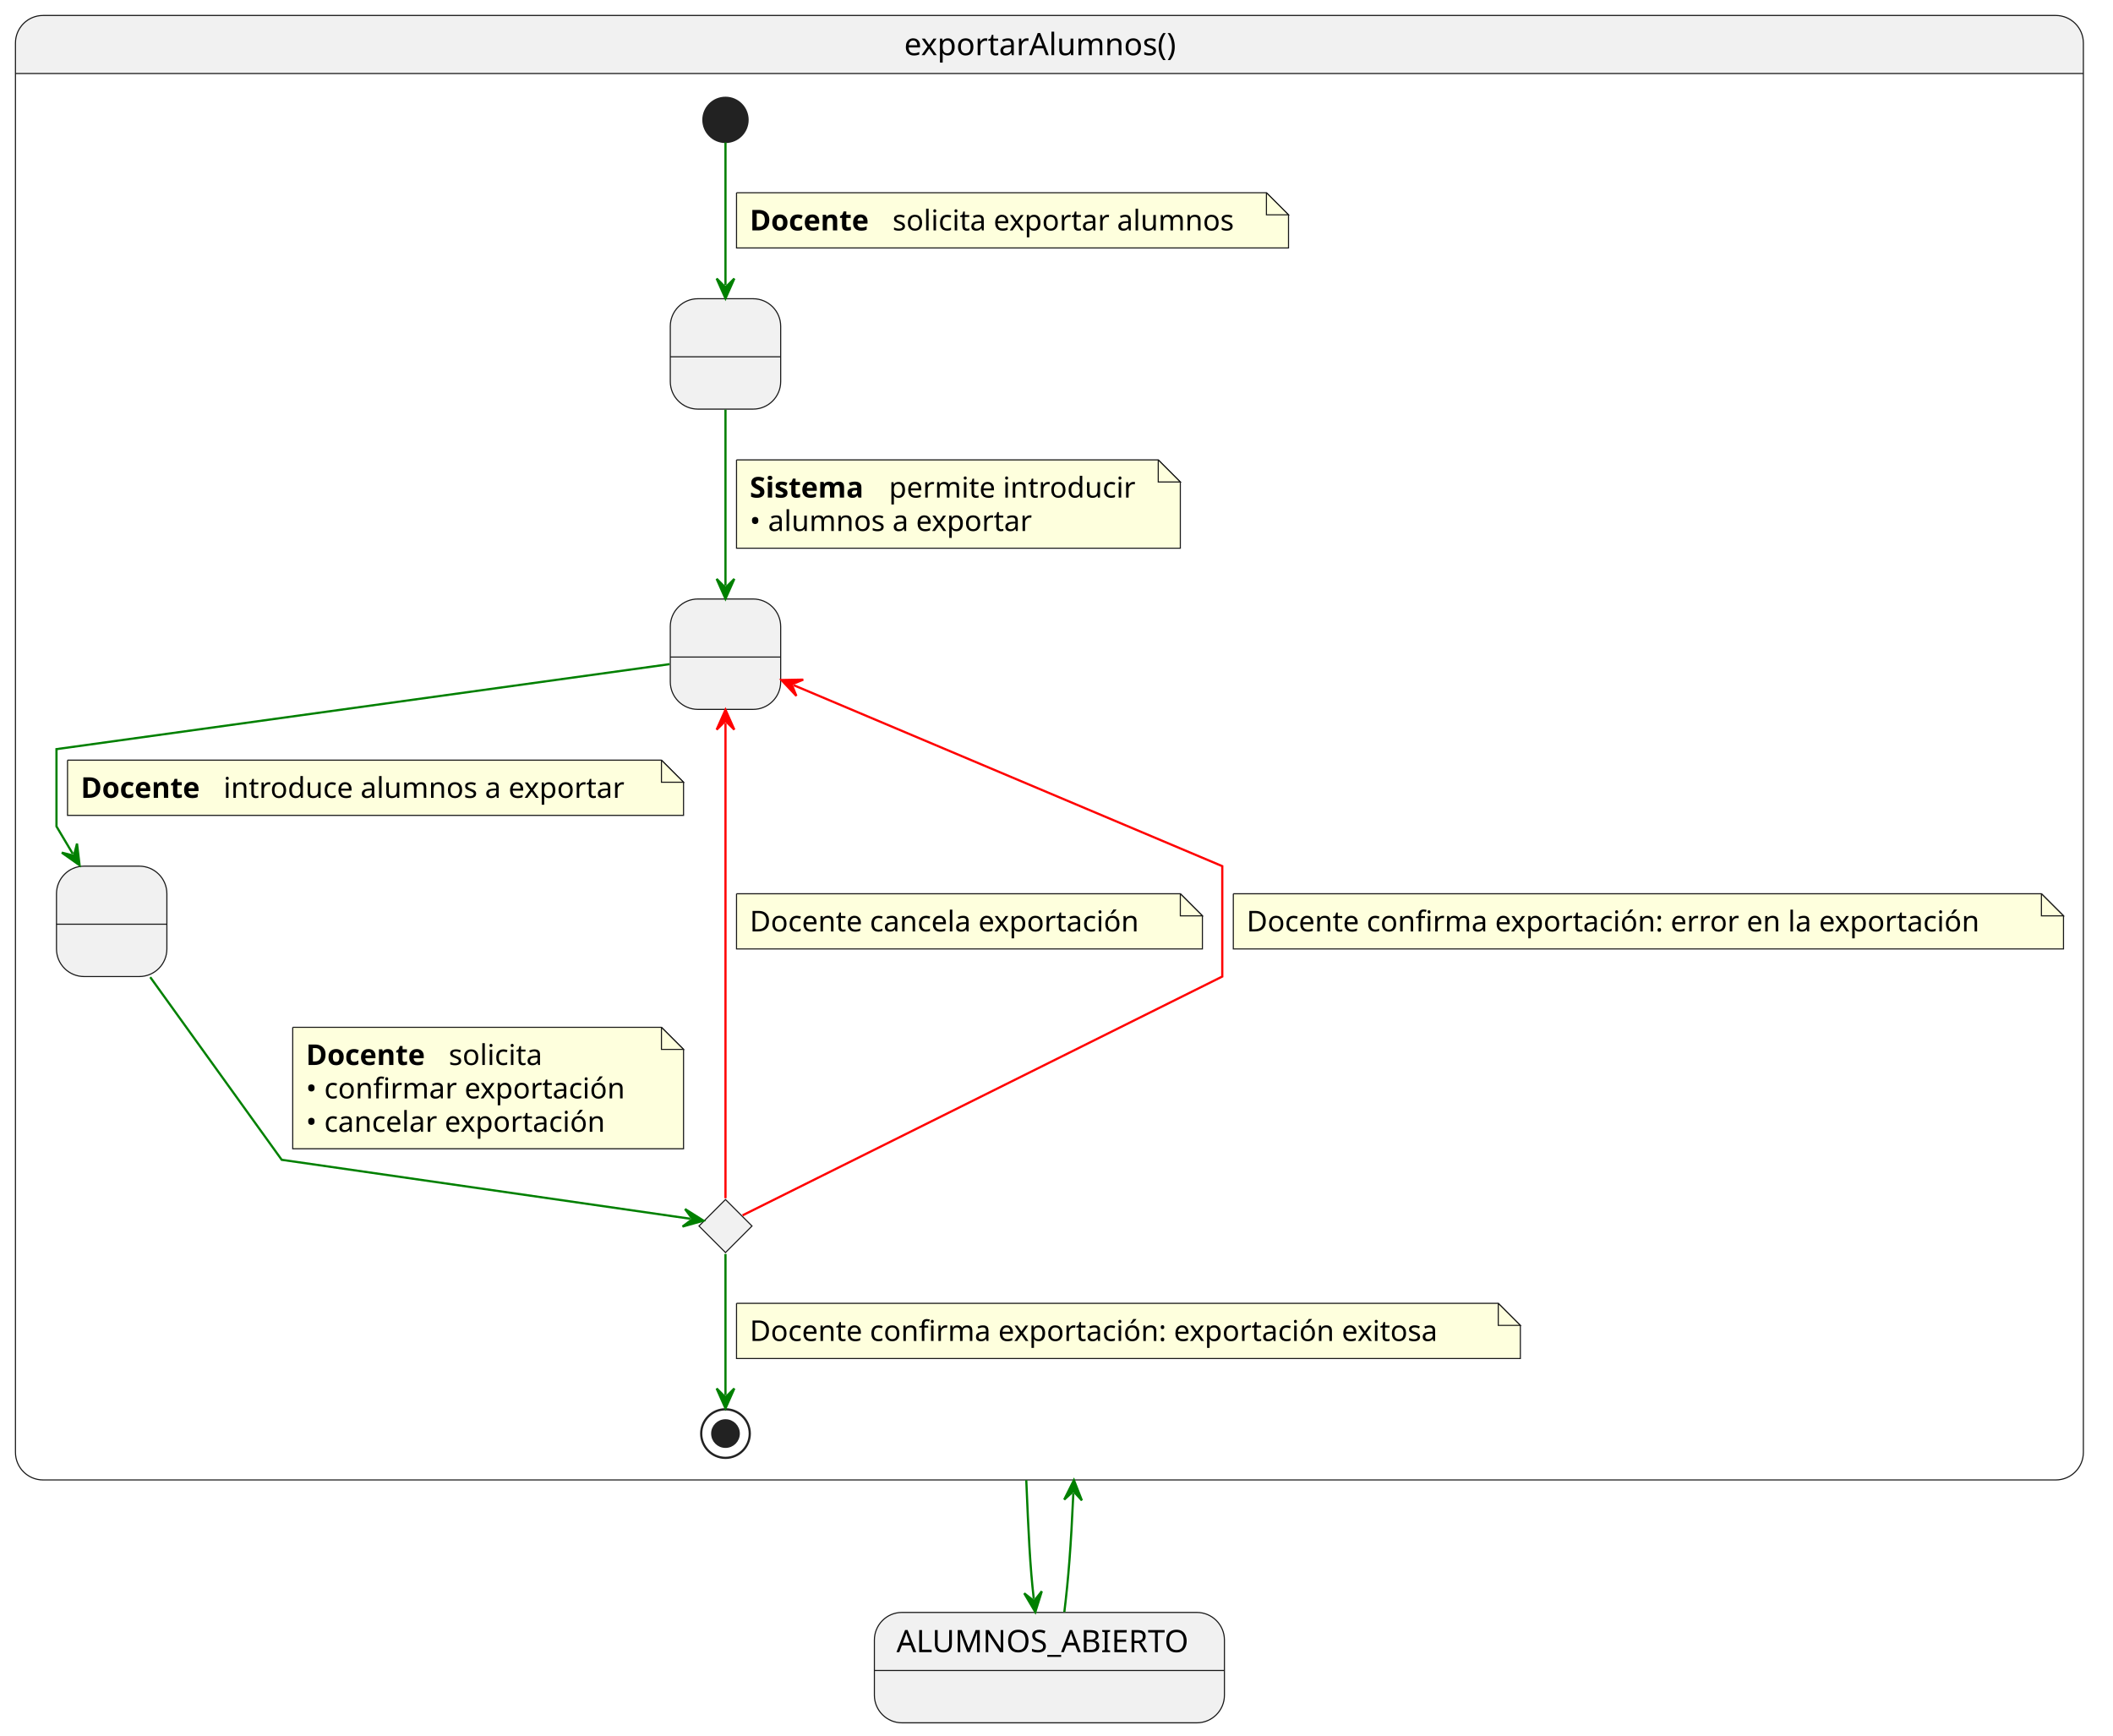
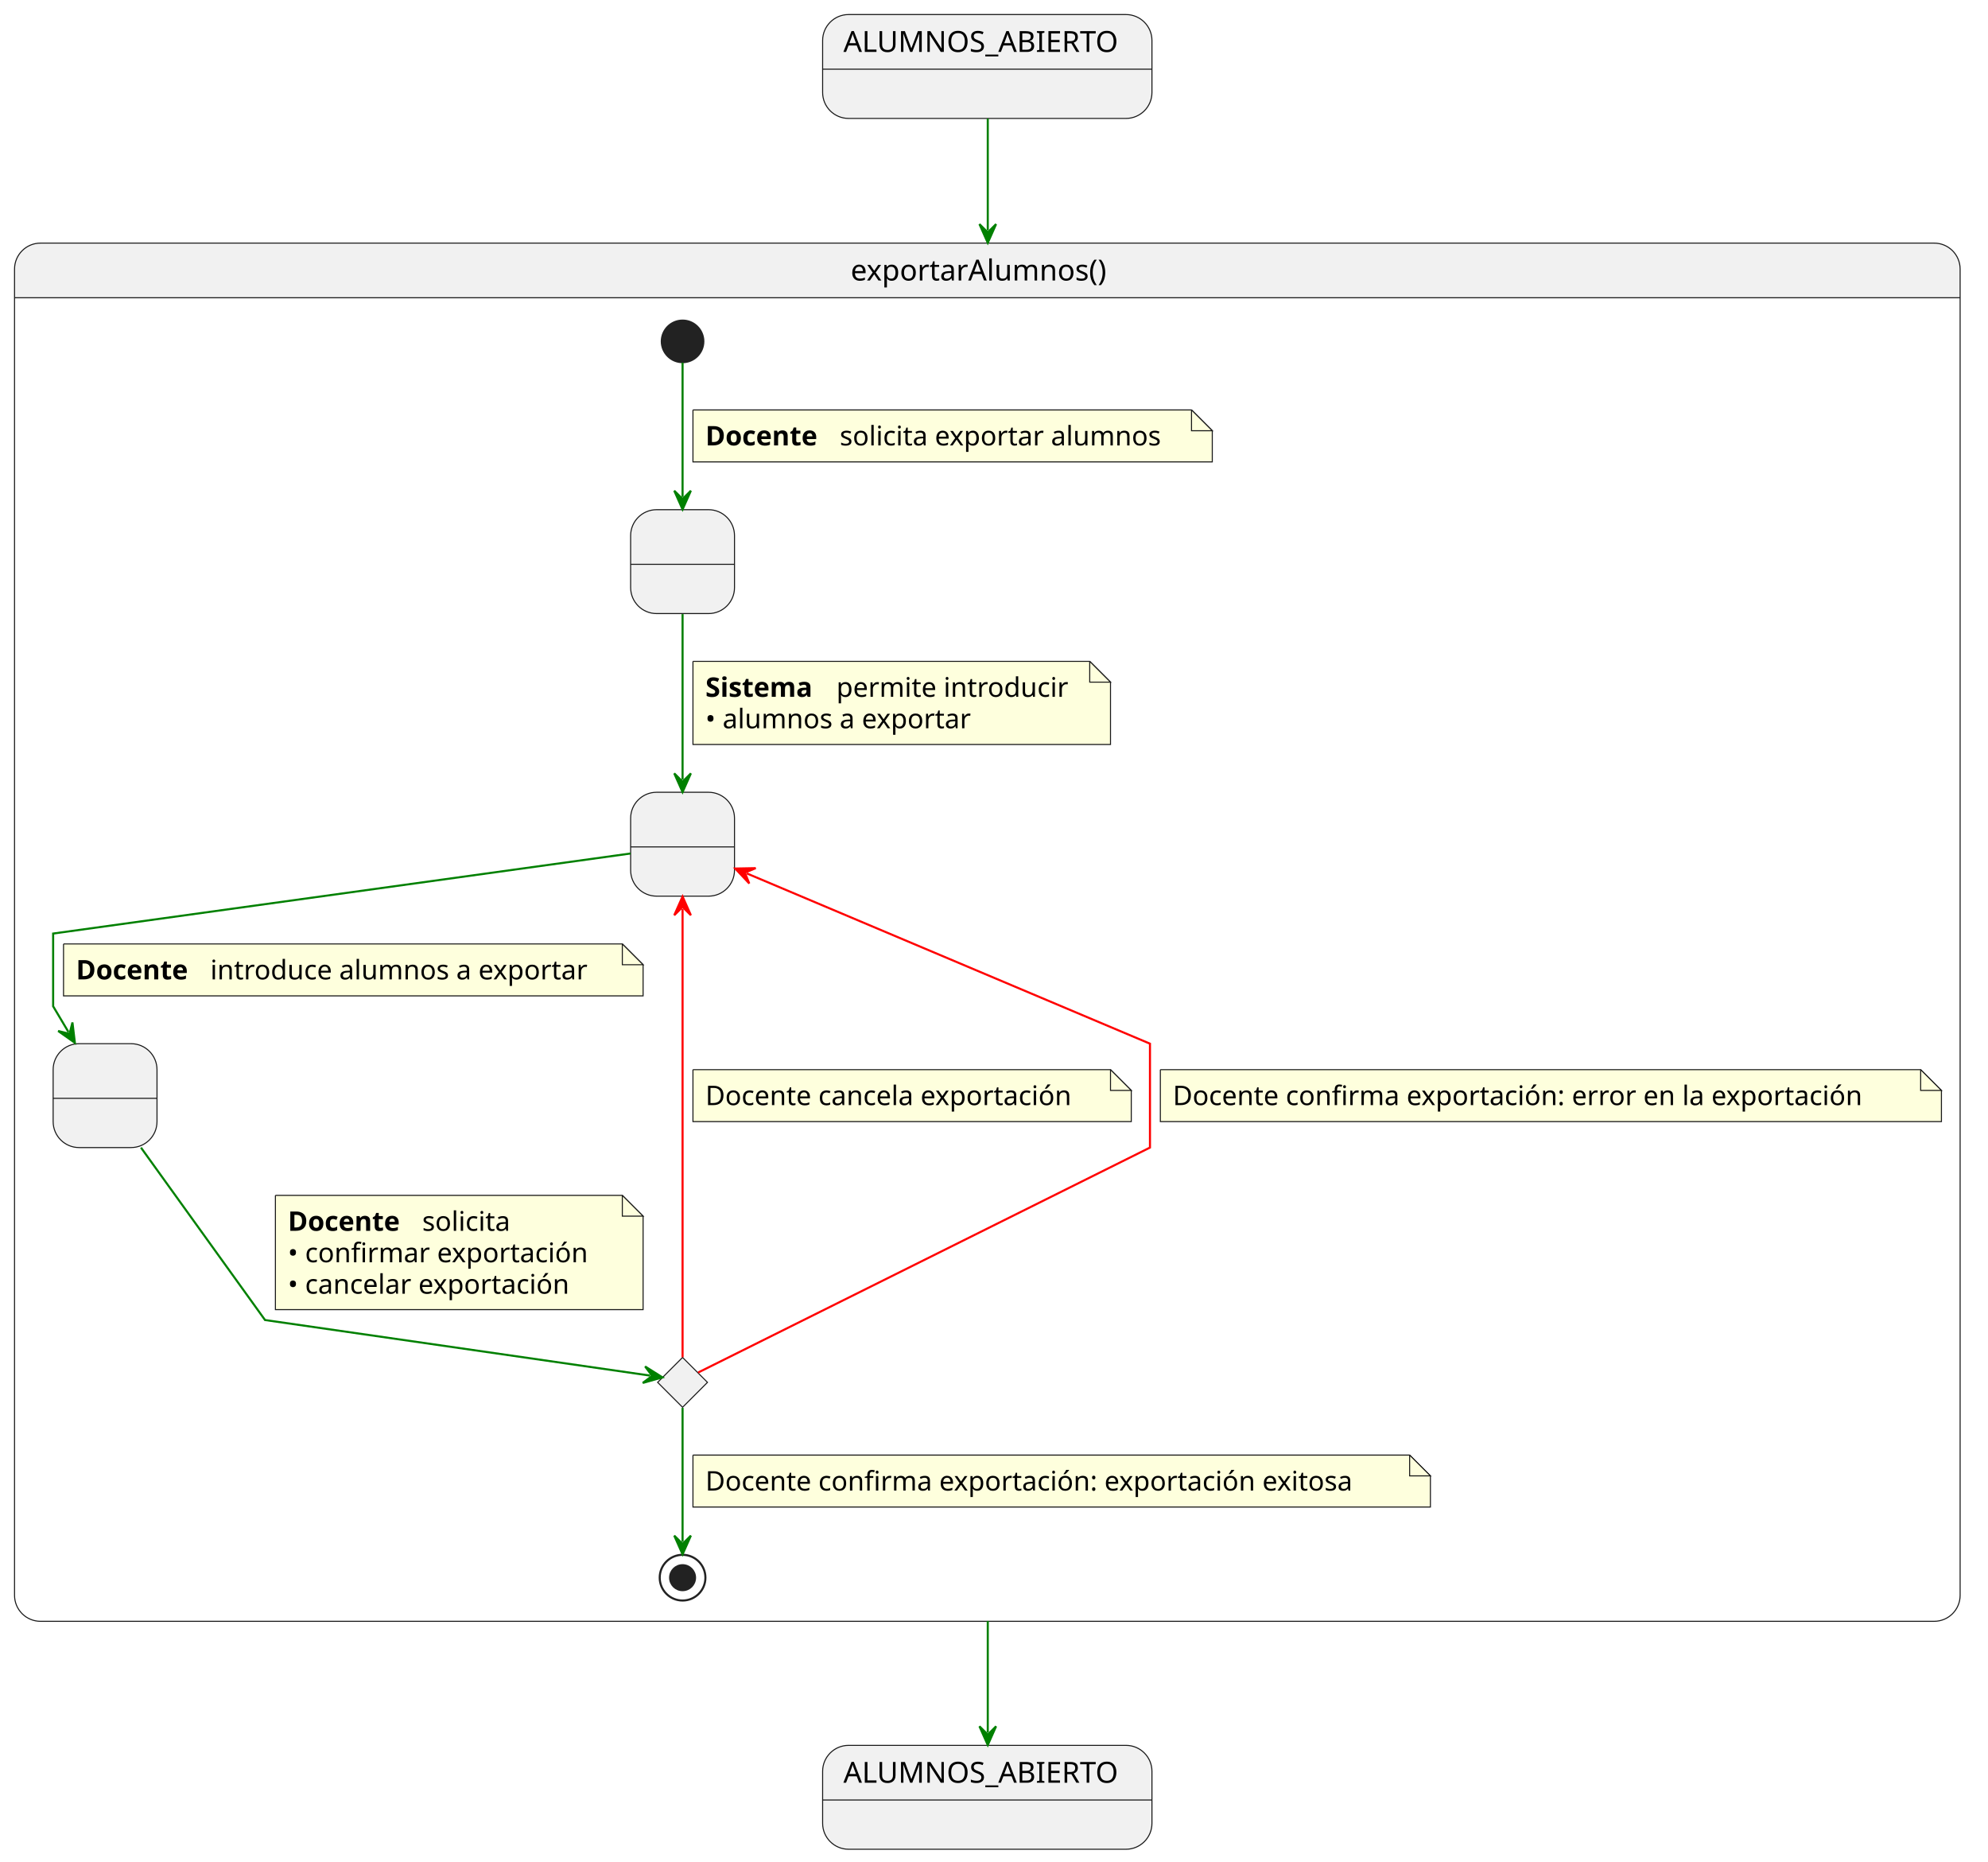
- <svg xmlns="http://www.w3.org/2000/svg" contentStyleType="text/css" data-diagram-type="STATE" height="786px" preserveAspectRatio="none" style="width:957px;height:786px;background:#FFFFFF;" version="1.1" viewBox="0 0 957 786" width="957px" zoomAndPan="magnify">
+ <svg xmlns="http://www.w3.org/2000/svg" contentStyleType="text/css" data-diagram-type="STATE" height="896px" preserveAspectRatio="none" style="width:957px;height:896px;background:#FFFFFF;" version="1.1" viewBox="0 0 957 896" width="957px" zoomAndPan="magnify">
  <defs />
  <g>
-     <path d="M19.5,7 L931.081,7 A12.5,12.5 0 0 1 943.581,19.5 L943.581,33.297 L7,33.297 L7,19.5 A12.5,12.5 0 0 1 19.5,7" fill="#F1F1F1" />
-     <rect fill="none" height="663.297" rx="12.5" ry="12.5" style="stroke:#181818;stroke-width:0.5;" width="936.581" x="7" y="7" />
-     <line style="stroke:#181818;stroke-width:0.5;" x1="7" x2="943.581" y1="33.297" y2="33.297" />
-     <text fill="#000000" font-family="sans-serif" font-size="14" lengthAdjust="spacing" textLength="131.565" x="409.508" y="24.995">exportarAlumnos()</text>
+     <g id="ALUMNOS_ABIERTO2">
+       <rect fill="#F1F1F1" height="50" rx="12.5" ry="12.5" style="stroke:#181818;stroke-width:0.5;" width="158.537" x="396" y="840" />
+       <line style="stroke:#181818;stroke-width:0.5;" x1="396" x2="554.537" y1="866.297" y2="866.297" />
+       <text fill="#000000" font-family="sans-serif" font-size="14" lengthAdjust="spacing" textLength="138.537" x="406" y="857.995">ALUMNOS_ABIERTO</text>
+     </g>
+     <path d="M19.5,117 L931.081,117 A12.5,12.5 0 0 1 943.581,129.5 L943.581,143.297 L7,143.297 L7,129.5 A12.5,12.5 0 0 1 19.5,117" fill="#F1F1F1" />
+     <rect fill="none" height="663.297" rx="12.5" ry="12.5" style="stroke:#181818;stroke-width:0.5;" width="936.581" x="7" y="117" />
+     <line style="stroke:#181818;stroke-width:0.5;" x1="7" x2="943.581" y1="143.297" y2="143.297" />
+     <text fill="#000000" font-family="sans-serif" font-size="14" lengthAdjust="spacing" textLength="131.565" x="409.508" y="134.995">exportarAlumnos()</text>
    <g id="exportarAlumnos.RequiringExport">
-       <rect fill="#F1F1F1" height="50" rx="12.5" ry="12.5" style="stroke:#181818;stroke-width:0.5;" width="50" x="303.58" y="135.297" />
-       <line style="stroke:#181818;stroke-width:0.5;" x1="303.58" x2="353.58" y1="161.594" y2="161.594" />
-       <text fill="#000000" font-family="sans-serif" font-size="14" lengthAdjust="spacing" textLength="4.45" x="326.355" y="153.292"> </text>
+       <rect fill="#F1F1F1" height="50" rx="12.5" ry="12.5" style="stroke:#181818;stroke-width:0.5;" width="50" x="303.58" y="245.297" />
+       <line style="stroke:#181818;stroke-width:0.5;" x1="303.58" x2="353.58" y1="271.594" y2="271.594" />
+       <text fill="#000000" font-family="sans-serif" font-size="14" lengthAdjust="spacing" textLength="4.45" x="326.355" y="263.292"> </text>
    </g>
    <g id="exportarAlumnos.ProvidingAlumnos">
-       <rect fill="#F1F1F1" height="50" rx="12.5" ry="12.5" style="stroke:#181818;stroke-width:0.5;" width="50" x="303.58" y="271.297" />
-       <line style="stroke:#181818;stroke-width:0.5;" x1="303.58" x2="353.58" y1="297.594" y2="297.594" />
-       <text fill="#000000" font-family="sans-serif" font-size="14" lengthAdjust="spacing" textLength="4.45" x="326.355" y="289.292"> </text>
+       <rect fill="#F1F1F1" height="50" rx="12.5" ry="12.5" style="stroke:#181818;stroke-width:0.5;" width="50" x="303.58" y="381.297" />
+       <line style="stroke:#181818;stroke-width:0.5;" x1="303.58" x2="353.58" y1="407.594" y2="407.594" />
+       <text fill="#000000" font-family="sans-serif" font-size="14" lengthAdjust="spacing" textLength="4.45" x="326.355" y="399.292"> </text>
    </g>
    <g id="exportarAlumnos.ProvidingConfirmation">
-       <rect fill="#F1F1F1" height="50" rx="12.5" ry="12.5" style="stroke:#181818;stroke-width:0.5;" width="50" x="25.581" y="392.297" />
-       <line style="stroke:#181818;stroke-width:0.5;" x1="25.581" x2="75.581" y1="418.594" y2="418.594" />
-       <text fill="#000000" font-family="sans-serif" font-size="14" lengthAdjust="spacing" textLength="4.45" x="48.355" y="410.292"> </text>
+       <rect fill="#F1F1F1" height="50" rx="12.5" ry="12.5" style="stroke:#181818;stroke-width:0.5;" width="50" x="25.581" y="502.297" />
+       <line style="stroke:#181818;stroke-width:0.5;" x1="25.581" x2="75.581" y1="528.594" y2="528.594" />
+       <text fill="#000000" font-family="sans-serif" font-size="14" lengthAdjust="spacing" textLength="4.45" x="48.355" y="520.292"> </text>
    </g>
-     <g class="entity" data-entity="c" data-uid="ent0006" id="entity_c">
-       <polygon fill="#F1F1F1" points="328.58,543.297,340.58,555.297,328.58,567.297,316.58,555.297,328.58,543.297" style="stroke:#181818;stroke-width:0.5;" />
+     <g class="entity" data-entity="c" data-uid="ent0007" id="entity_c">
+       <polygon fill="#F1F1F1" points="328.58,653.297,340.58,665.297,328.58,677.297,316.58,665.297,328.58,653.297" style="stroke:#181818;stroke-width:0.5;" />
    </g>
-     <ellipse cx="328.58" cy="54.297" fill="#222222" rx="10" ry="10" style="stroke:#222222;stroke-width:1;" />
-     <ellipse cx="328.58" cy="649.297" fill="none" rx="11" ry="11" style="stroke:#222222;stroke-width:1;" />
-     <ellipse cx="328.58" cy="649.297" fill="#222222" rx="6" ry="6" style="stroke:#222222;stroke-width:1;" />
-     <g class="link" data-entity-1=".start.exportarAlumnos" data-entity-2="RequiringExport" data-source-line="10" data-uid="lnk3" id="link_.start.exportarAlumnos_RequiringExport">
-       <path d="M328.58,64.527 C328.58,80.237 328.58,106.657 328.58,129.167" fill="none" id="*start*exportarAlumnos-to-RequiringExport" style="stroke:#008000;stroke-width:1;" />
-       <polygon fill="#008000" points="328.58,135.167,332.58,126.167,328.58,130.167,324.58,126.167,328.58,135.167" style="stroke:#008000;stroke-width:1;" />
-       <path d="M333.58,87.297 L333.58,112.297 L583.581,112.297 L583.581,97.297 L573.581,87.297 L333.58,87.297" fill="#FEFFDD" style="stroke:#181818;stroke-width:0.5;" />
-       <path d="M573.581,87.297 L573.581,97.297 L583.581,97.297 L573.581,87.297" fill="#FEFFDD" style="stroke:#181818;stroke-width:0.5;" />
-       <text fill="#000000" font-family="sans-serif" font-size="13" font-weight="bold" lengthAdjust="spacing" textLength="60.531" x="339.58" y="104.364">Docente</text>
-       <text fill="#000000" font-family="sans-serif" font-size="13" lengthAdjust="spacing" textLength="165.134" x="404.244" y="104.364">solicita exportar alumnos</text>
+     <ellipse cx="328.58" cy="164.297" fill="#222222" rx="10" ry="10" style="stroke:#222222;stroke-width:1;" />
+     <ellipse cx="328.58" cy="759.297" fill="none" rx="11" ry="11" style="stroke:#222222;stroke-width:1;" />
+     <ellipse cx="328.58" cy="759.297" fill="#222222" rx="6" ry="6" style="stroke:#222222;stroke-width:1;" />
+     <g class="link" data-entity-1=".start.exportarAlumnos" data-entity-2="RequiringExport" data-source-line="12" data-uid="lnk3" id="link_.start.exportarAlumnos_RequiringExport">
+       <path d="M328.58,174.527 C328.58,190.237 328.58,216.657 328.58,239.167" fill="none" id="*start*exportarAlumnos-to-RequiringExport" style="stroke:#008000;stroke-width:1;" />
+       <polygon fill="#008000" points="328.58,245.167,332.58,236.167,328.58,240.167,324.58,236.167,328.58,245.167" style="stroke:#008000;stroke-width:1;" />
+       <path d="M333.58,197.297 L333.58,222.297 L583.581,222.297 L583.581,207.297 L573.581,197.297 L333.58,197.297" fill="#FEFFDD" style="stroke:#181818;stroke-width:0.5;" />
+       <path d="M573.581,197.297 L573.581,207.297 L583.581,207.297 L573.581,197.297" fill="#FEFFDD" style="stroke:#181818;stroke-width:0.5;" />
+       <text fill="#000000" font-family="sans-serif" font-size="13" font-weight="bold" lengthAdjust="spacing" textLength="60.531" x="339.58" y="214.364">Docente</text>
+       <text fill="#000000" font-family="sans-serif" font-size="13" lengthAdjust="spacing" textLength="165.134" x="404.244" y="214.364">solicita exportar alumnos</text>
    </g>
-     <g class="link" data-entity-1="RequiringExport" data-entity-2="ProvidingAlumnos" data-source-line="15" data-uid="lnk4" id="link_RequiringExport_ProvidingAlumnos">
-       <path d="M328.58,185.567 C328.58,209.847 328.58,240.987 328.58,265.207" fill="none" id="RequiringExport-to-ProvidingAlumnos" style="stroke:#008000;stroke-width:1;" />
-       <polygon fill="#008000" points="328.58,271.207,332.58,262.207,328.58,266.207,324.58,262.207,328.58,271.207" style="stroke:#008000;stroke-width:1;" />
-       <path d="M333.58,208.297 L333.58,248.297 L534.581,248.297 L534.581,218.297 L524.581,208.297 L333.58,208.297" fill="#FEFFDD" style="stroke:#181818;stroke-width:0.5;" />
-       <path d="M524.581,208.297 L524.581,218.297 L534.581,218.297 L524.581,208.297" fill="#FEFFDD" style="stroke:#181818;stroke-width:0.5;" />
-       <text fill="#000000" font-family="sans-serif" font-size="13" font-weight="bold" lengthAdjust="spacing" textLength="58.906" x="339.58" y="225.364">Sistema</text>
-       <text fill="#000000" font-family="sans-serif" font-size="13" lengthAdjust="spacing" textLength="117.939" x="402.619" y="225.364">permite introducir</text>
-       <text fill="#000000" font-family="sans-serif" font-size="13" lengthAdjust="spacing" textLength="139.128" x="339.58" y="240.497">• alumnos a exportar</text>
+     <g class="link" data-entity-1="RequiringExport" data-entity-2="ProvidingAlumnos" data-source-line="17" data-uid="lnk4" id="link_RequiringExport_ProvidingAlumnos">
+       <path d="M328.58,295.567 C328.58,319.847 328.58,350.987 328.58,375.207" fill="none" id="RequiringExport-to-ProvidingAlumnos" style="stroke:#008000;stroke-width:1;" />
+       <polygon fill="#008000" points="328.58,381.207,332.58,372.207,328.58,376.207,324.58,372.207,328.58,381.207" style="stroke:#008000;stroke-width:1;" />
+       <path d="M333.58,318.297 L333.58,358.297 L534.581,358.297 L534.581,328.297 L524.581,318.297 L333.58,318.297" fill="#FEFFDD" style="stroke:#181818;stroke-width:0.5;" />
+       <path d="M524.581,318.297 L524.581,328.297 L534.581,328.297 L524.581,318.297" fill="#FEFFDD" style="stroke:#181818;stroke-width:0.5;" />
+       <text fill="#000000" font-family="sans-serif" font-size="13" font-weight="bold" lengthAdjust="spacing" textLength="58.906" x="339.58" y="335.364">Sistema</text>
+       <text fill="#000000" font-family="sans-serif" font-size="13" lengthAdjust="spacing" textLength="117.939" x="402.619" y="335.364">permite introducir</text>
+       <text fill="#000000" font-family="sans-serif" font-size="13" lengthAdjust="spacing" textLength="139.128" x="339.58" y="350.497">• alumnos a exportar</text>
    </g>
-     <g class="link" data-entity-1="ProvidingAlumnos" data-entity-2="ProvidingConfirmation" data-source-line="21" data-uid="lnk5" id="link_ProvidingAlumnos_ProvidingConfirmation">
-       <path d="M303.271,300.807 C230.44,310.897 25.581,339.297 25.581,339.297 C25.581,339.297 25.581,374.297 25.581,374.297 C25.581,374.297 27.472,377.471 32.972,386.711" fill="none" id="ProvidingAlumnos-to-ProvidingConfirmation" style="stroke:#008000;stroke-width:1;" />
-       <polygon fill="#008000" points="36.041,391.867,34.874,382.087,33.483,387.57,28,386.179,36.041,391.867" style="stroke:#008000;stroke-width:1;" />
-       <path d="M30.581,344.297 L30.581,369.297 L309.58,369.297 L309.58,354.297 L299.58,344.297 L30.581,344.297" fill="#FEFFDD" style="stroke:#181818;stroke-width:0.5;" />
-       <path d="M299.58,344.297 L299.58,354.297 L309.58,354.297 L299.58,344.297" fill="#FEFFDD" style="stroke:#181818;stroke-width:0.5;" />
-       <text fill="#000000" font-family="sans-serif" font-size="13" font-weight="bold" lengthAdjust="spacing" textLength="60.531" x="36.581" y="361.364">Docente</text>
-       <text fill="#000000" font-family="sans-serif" font-size="13" lengthAdjust="spacing" textLength="193.343" x="101.244" y="361.364">introduce alumnos a exportar</text>
+     <g class="link" data-entity-1="ProvidingAlumnos" data-entity-2="ProvidingConfirmation" data-source-line="23" data-uid="lnk5" id="link_ProvidingAlumnos_ProvidingConfirmation">
+       <path d="M303.531,410.767 C230.93,420.837 25.581,449.297 25.581,449.297 C25.581,449.297 25.581,484.297 25.581,484.297 C25.581,484.297 27.472,487.471 32.972,496.711" fill="none" id="ProvidingAlumnos-to-ProvidingConfirmation" style="stroke:#008000;stroke-width:1;" />
+       <polygon fill="#008000" points="36.041,501.867,34.874,492.087,33.483,497.57,28,496.179,36.041,501.867" style="stroke:#008000;stroke-width:1;" />
+       <path d="M30.581,454.297 L30.581,479.297 L309.58,479.297 L309.58,464.297 L299.58,454.297 L30.581,454.297" fill="#FEFFDD" style="stroke:#181818;stroke-width:0.5;" />
+       <path d="M299.58,454.297 L299.58,464.297 L309.58,464.297 L299.58,454.297" fill="#FEFFDD" style="stroke:#181818;stroke-width:0.5;" />
+       <text fill="#000000" font-family="sans-serif" font-size="13" font-weight="bold" lengthAdjust="spacing" textLength="60.531" x="36.581" y="471.364">Docente</text>
+       <text fill="#000000" font-family="sans-serif" font-size="13" lengthAdjust="spacing" textLength="193.343" x="101.244" y="471.364">introduce alumnos a exportar</text>
    </g>
-     <g class="link" data-entity-1="ProvidingConfirmation" data-entity-2="c" data-source-line="26" data-uid="lnk6" id="link_ProvidingConfirmation_c">
-       <path d="M68.05,442.577 C90.77,474.147 127.581,525.297 127.581,525.297 C127.581,525.297 272.112,546.15 312.672,552" fill="none" id="ProvidingConfirmation-to-c" style="stroke:#008000;stroke-width:1;" />
-       <polygon fill="#008000" points="318.611,552.857,310.274,547.613,313.662,552.143,309.132,555.531,318.611,552.857" style="stroke:#008000;stroke-width:1;" />
-       <path d="M132.581,465.297 L132.581,520.297 L309.58,520.297 L309.58,475.297 L299.58,465.297 L132.581,465.297" fill="#FEFFDD" style="stroke:#181818;stroke-width:0.5;" />
-       <path d="M299.58,465.297 L299.58,475.297 L309.58,475.297 L299.58,465.297" fill="#FEFFDD" style="stroke:#181818;stroke-width:0.5;" />
-       <text fill="#000000" font-family="sans-serif" font-size="13" font-weight="bold" lengthAdjust="spacing" textLength="60.531" x="138.581" y="482.364">Docente</text>
-       <text fill="#000000" font-family="sans-serif" font-size="13" lengthAdjust="spacing" textLength="45.773" x="203.244" y="482.364">solicita</text>
-       <text fill="#000000" font-family="sans-serif" font-size="13" lengthAdjust="spacing" textLength="156.038" x="138.581" y="497.497">• confirmar exportación</text>
-       <text fill="#000000" font-family="sans-serif" font-size="13" lengthAdjust="spacing" textLength="148.611" x="138.581" y="512.629">• cancelar exportación</text>
+     <g class="link" data-entity-1="ProvidingConfirmation" data-entity-2="c" data-source-line="28" data-uid="lnk6" id="link_ProvidingConfirmation_c">
+       <path d="M67.861,552.307 C90.561,583.857 127.581,635.297 127.581,635.297 C127.581,635.297 272.792,656.251 312.952,662.041" fill="none" id="ProvidingConfirmation-to-c" style="stroke:#008000;stroke-width:1;" />
+       <polygon fill="#008000" points="318.89,662.897,310.553,657.654,313.942,662.183,309.412,665.572,318.89,662.897" style="stroke:#008000;stroke-width:1;" />
+       <path d="M132.581,575.297 L132.581,630.297 L309.58,630.297 L309.58,585.297 L299.58,575.297 L132.581,575.297" fill="#FEFFDD" style="stroke:#181818;stroke-width:0.5;" />
+       <path d="M299.58,575.297 L299.58,585.297 L309.58,585.297 L299.58,575.297" fill="#FEFFDD" style="stroke:#181818;stroke-width:0.5;" />
+       <text fill="#000000" font-family="sans-serif" font-size="13" font-weight="bold" lengthAdjust="spacing" textLength="60.531" x="138.581" y="592.364">Docente</text>
+       <text fill="#000000" font-family="sans-serif" font-size="13" lengthAdjust="spacing" textLength="45.773" x="203.244" y="592.364">solicita</text>
+       <text fill="#000000" font-family="sans-serif" font-size="13" lengthAdjust="spacing" textLength="156.038" x="138.581" y="607.497">• confirmar exportación</text>
+       <text fill="#000000" font-family="sans-serif" font-size="13" lengthAdjust="spacing" textLength="148.611" x="138.581" y="622.629">• cancelar exportación</text>
    </g>
-     <g class="link" data-entity-1="c" data-entity-2="ProvidingAlumnos" data-source-line="33" data-uid="lnk7" id="link_c_ProvidingAlumnos">
-       <path d="M328.58,542.707 C328.58,503.497 328.58,381.327 328.58,327.477" fill="none" id="c-to-ProvidingAlumnos" style="stroke:#FF0000;stroke-width:1;" />
-       <polygon fill="#FF0000" points="328.58,321.477,324.58,330.477,328.58,326.477,332.58,330.477,328.58,321.477" style="stroke:#FF0000;stroke-width:1;" />
-       <path d="M333.58,404.797 L333.58,429.797 L544.581,429.797 L544.581,414.797 L534.581,404.797 L333.58,404.797" fill="#FEFFDD" style="stroke:#181818;stroke-width:0.5;" />
-       <path d="M534.581,404.797 L534.581,414.797 L544.581,414.797 L534.581,404.797" fill="#FEFFDD" style="stroke:#181818;stroke-width:0.5;" />
-       <text fill="#000000" font-family="sans-serif" font-size="13" lengthAdjust="spacing" textLength="190.042" x="339.58" y="421.864">Docente cancela exportación</text>
+     <g class="link" data-entity-1="c" data-entity-2="ProvidingAlumnos" data-source-line="35" data-uid="lnk7" id="link_c_ProvidingAlumnos">
+       <path d="M328.58,653.247 C328.58,614.687 328.58,491.577 328.58,437.477" fill="none" id="c-to-ProvidingAlumnos" style="stroke:#FF0000;stroke-width:1;" />
+       <polygon fill="#FF0000" points="328.58,431.477,324.58,440.477,328.58,436.477,332.58,440.477,328.58,431.477" style="stroke:#FF0000;stroke-width:1;" />
+       <path d="M333.58,514.797 L333.58,539.797 L544.581,539.797 L544.581,524.797 L534.581,514.797 L333.58,514.797" fill="#FEFFDD" style="stroke:#181818;stroke-width:0.5;" />
+       <path d="M534.581,514.797 L534.581,524.797 L544.581,524.797 L534.581,514.797" fill="#FEFFDD" style="stroke:#181818;stroke-width:0.5;" />
+       <text fill="#000000" font-family="sans-serif" font-size="13" lengthAdjust="spacing" textLength="190.042" x="339.58" y="531.864">Docente cancela exportación</text>
    </g>
-     <g class="link" data-entity-1="c" data-entity-2="ProvidingAlumnos" data-source-line="38" data-uid="lnk8" id="link_c_ProvidingAlumnos">
-       <path d="M336.33,550.437 C375.89,530.747 553.581,442.297 553.581,442.297 C553.581,442.297 553.581,392.297 553.581,392.297 C553.581,392.297 418.328,335.191 359.478,310.341" fill="none" id="c-to-ProvidingAlumnos-1" style="stroke:#FF0000;stroke-width:1;" />
-       <polygon fill="#FF0000" points="353.95,308.007,360.686,315.193,358.557,309.952,363.798,307.823,353.95,308.007" style="stroke:#FF0000;stroke-width:1;" />
-       <path d="M558.581,404.797 L558.581,429.797 L934.581,429.797 L934.581,414.797 L924.581,404.797 L558.581,404.797" fill="#FEFFDD" style="stroke:#181818;stroke-width:0.5;" />
-       <path d="M924.581,404.797 L924.581,414.797 L934.581,414.797 L924.581,404.797" fill="#FEFFDD" style="stroke:#181818;stroke-width:0.5;" />
-       <text fill="#000000" font-family="sans-serif" font-size="13" lengthAdjust="spacing" textLength="355.437" x="564.581" y="421.864">Docente confirma exportación: error en la exportación</text>
+     <g class="link" data-entity-1="c" data-entity-2="ProvidingAlumnos" data-source-line="40" data-uid="lnk8" id="link_c_ProvidingAlumnos">
+       <path d="M336.07,660.567 C375.111,641.137 553.581,552.297 553.581,552.297 C553.581,552.297 553.581,502.297 553.581,502.297 C553.581,502.297 418.328,445.191 359.478,420.341" fill="none" id="c-to-ProvidingAlumnos-1" style="stroke:#FF0000;stroke-width:1;" />
+       <polygon fill="#FF0000" points="353.95,418.007,360.686,425.193,358.557,419.952,363.798,417.823,353.95,418.007" style="stroke:#FF0000;stroke-width:1;" />
+       <path d="M558.581,514.797 L558.581,539.797 L934.581,539.797 L934.581,524.797 L924.581,514.797 L558.581,514.797" fill="#FEFFDD" style="stroke:#181818;stroke-width:0.5;" />
+       <path d="M924.581,514.797 L924.581,524.797 L934.581,524.797 L924.581,514.797" fill="#FEFFDD" style="stroke:#181818;stroke-width:0.5;" />
+       <text fill="#000000" font-family="sans-serif" font-size="13" lengthAdjust="spacing" textLength="355.437" x="564.581" y="531.864">Docente confirma exportación: error en la exportación</text>
    </g>
-     <g class="link" data-entity-1="c" data-entity-2=".end.exportarAlumnos" data-source-line="43" data-uid="lnk10" id="link_c_.end.exportarAlumnos">
-       <path d="M328.58,567.947 C328.58,586.037 328.58,614.567 328.58,631.877" fill="none" id="c-to-*end*exportarAlumnos" style="stroke:#008000;stroke-width:1;" />
-       <polygon fill="#008000" points="328.58,637.877,332.58,628.877,328.58,632.877,324.58,628.877,328.58,637.877" style="stroke:#008000;stroke-width:1;" />
-       <path d="M333.58,590.297 L333.58,615.297 L688.581,615.297 L688.581,600.297 L678.581,590.297 L333.58,590.297" fill="#FEFFDD" style="stroke:#181818;stroke-width:0.5;" />
-       <path d="M678.581,590.297 L678.581,600.297 L688.581,600.297 L678.581,590.297" fill="#FEFFDD" style="stroke:#181818;stroke-width:0.5;" />
-       <text fill="#000000" font-family="sans-serif" font-size="13" lengthAdjust="spacing" textLength="334.464" x="339.58" y="607.364">Docente confirma exportación: exportación exitosa</text>
+     <g class="link" data-entity-1="c" data-entity-2=".end.exportarAlumnos" data-source-line="45" data-uid="lnk10" id="link_c_.end.exportarAlumnos">
+       <path d="M328.58,677.577 C328.58,695.617 328.58,724.697 328.58,742.057" fill="none" id="c-to-*end*exportarAlumnos" style="stroke:#008000;stroke-width:1;" />
+       <polygon fill="#008000" points="328.58,748.057,332.58,739.057,328.58,743.057,324.58,739.057,328.58,748.057" style="stroke:#008000;stroke-width:1;" />
+       <path d="M333.58,700.297 L333.58,725.297 L688.581,725.297 L688.581,710.297 L678.581,700.297 L333.58,700.297" fill="#FEFFDD" style="stroke:#181818;stroke-width:0.5;" />
+       <path d="M678.581,700.297 L678.581,710.297 L688.581,710.297 L678.581,700.297" fill="#FEFFDD" style="stroke:#181818;stroke-width:0.5;" />
+       <text fill="#000000" font-family="sans-serif" font-size="13" lengthAdjust="spacing" textLength="334.464" x="339.58" y="717.364">Docente confirma exportación: exportación exitosa</text>
    </g>
    <g id="ALUMNOS_ABIERTO">
-       <rect fill="#F1F1F1" height="50" rx="12.5" ry="12.5" style="stroke:#181818;stroke-width:0.5;" width="158.537" x="396.02" y="730.3" />
-       <line style="stroke:#181818;stroke-width:0.5;" x1="396.02" x2="554.557" y1="756.597" y2="756.597" />
-       <text fill="#000000" font-family="sans-serif" font-size="14" lengthAdjust="spacing" textLength="138.537" x="406.02" y="748.295">ALUMNOS_ABIERTO</text>
+       <rect fill="#F1F1F1" height="50" rx="12.5" ry="12.5" style="stroke:#181818;stroke-width:0.5;" width="158.537" x="396" y="7" />
+       <line style="stroke:#181818;stroke-width:0.5;" x1="396" x2="554.537" y1="33.297" y2="33.297" />
+       <text fill="#000000" font-family="sans-serif" font-size="14" lengthAdjust="spacing" textLength="138.537" x="406" y="24.995">ALUMNOS_ABIERTO</text>
    </g>
-     <g class="link" data-entity-1="ALUMNOS_ABIERTO" data-entity-2="exportarAlumnos" data-source-line="49" data-uid="lnk12" id="link_ALUMNOS_ABIERTO_exportarAlumnos">
-       <path d="M482.05,730.12 C483.86,715.34 485.043,700.634 486.123,676.384" fill="none" id="ALUMNOS_ABIERTO-to-exportarAlumnos" style="stroke:#008000;stroke-width:1;" />
-       <polygon fill="#008000" points="486.39,670.39,481.993,679.203,486.168,675.385,489.986,679.559,486.39,670.39" style="stroke:#008000;stroke-width:1;" />
+     <g class="link" data-entity-1="ALUMNOS_ABIERTO" data-entity-2="exportarAlumnos" data-source-line="51" data-uid="lnk12" id="link_ALUMNOS_ABIERTO_exportarAlumnos">
+       <path d="M475.5,57.08 C475.5,71.85 475.5,86.58 475.5,110.86" fill="none" id="ALUMNOS_ABIERTO-to-exportarAlumnos" style="stroke:#008000;stroke-width:1;" />
+       <polygon fill="#008000" points="475.5,116.86,479.5,107.86,475.5,111.86,471.5,107.86,475.5,116.86" style="stroke:#008000;stroke-width:1;" />
    </g>
-     <g class="link" data-entity-1="exportarAlumnos" data-entity-2="ALUMNOS_ABIERTO" data-source-line="50" data-uid="lnk13" id="link_exportarAlumnos_ALUMNOS_ABIERTO">
-       <path d="M464.81,670.39 C465.83,694.64 466.5,709.38 468.21,724.16" fill="none" id="exportarAlumnos-to-ALUMNOS_ABIERTO" style="stroke:#008000;stroke-width:1;" />
-       <polygon fill="#008000" points="468.9,730.12,471.839,720.72,468.325,725.153,463.892,721.639,468.9,730.12" style="stroke:#008000;stroke-width:1;" />
+     <g class="link" data-entity-1="exportarAlumnos" data-entity-2="ALUMNOS_ABIERTO2" data-source-line="52" data-uid="lnk13" id="link_exportarAlumnos_ALUMNOS_ABIERTO2">
+       <path d="M475.5,780.12 C475.5,804.36 475.5,819.06 475.5,833.83" fill="none" id="exportarAlumnos-to-ALUMNOS_ABIERTO2" style="stroke:#008000;stroke-width:1;" />
+       <polygon fill="#008000" points="475.5,839.83,479.5,830.83,475.5,834.83,471.5,830.83,475.5,839.83" style="stroke:#008000;stroke-width:1;" />
    </g>
  </g>
</svg>
